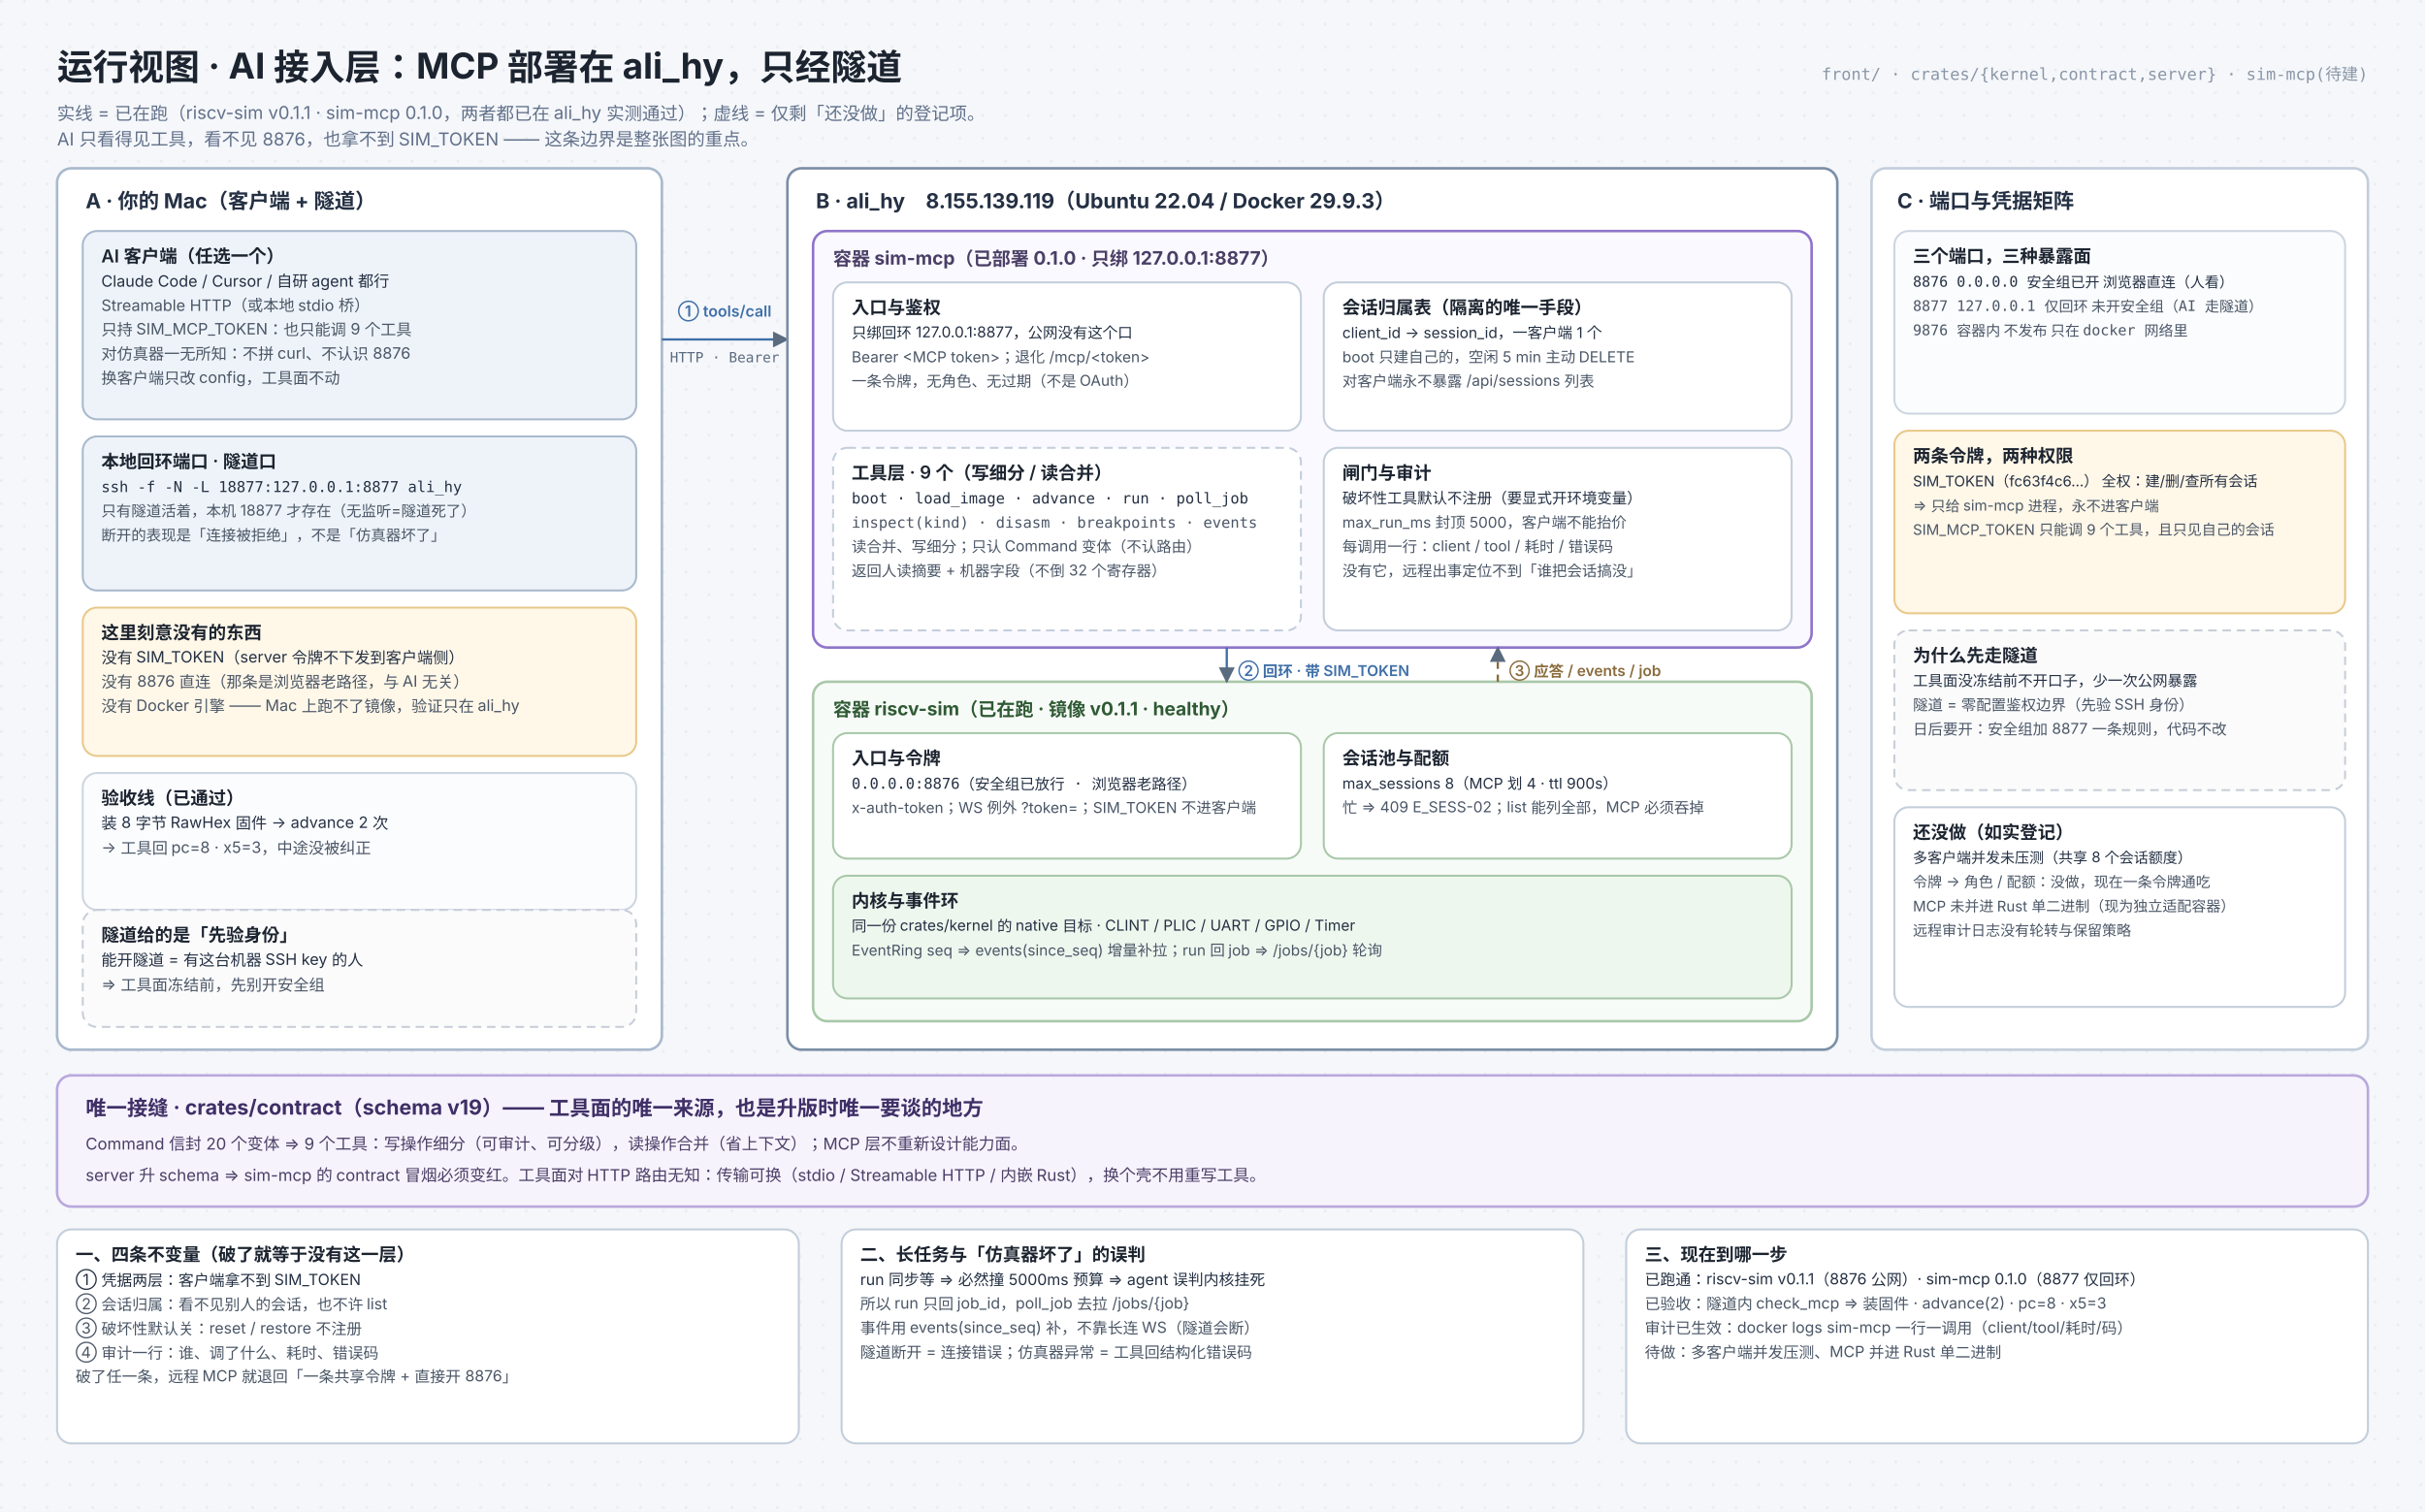
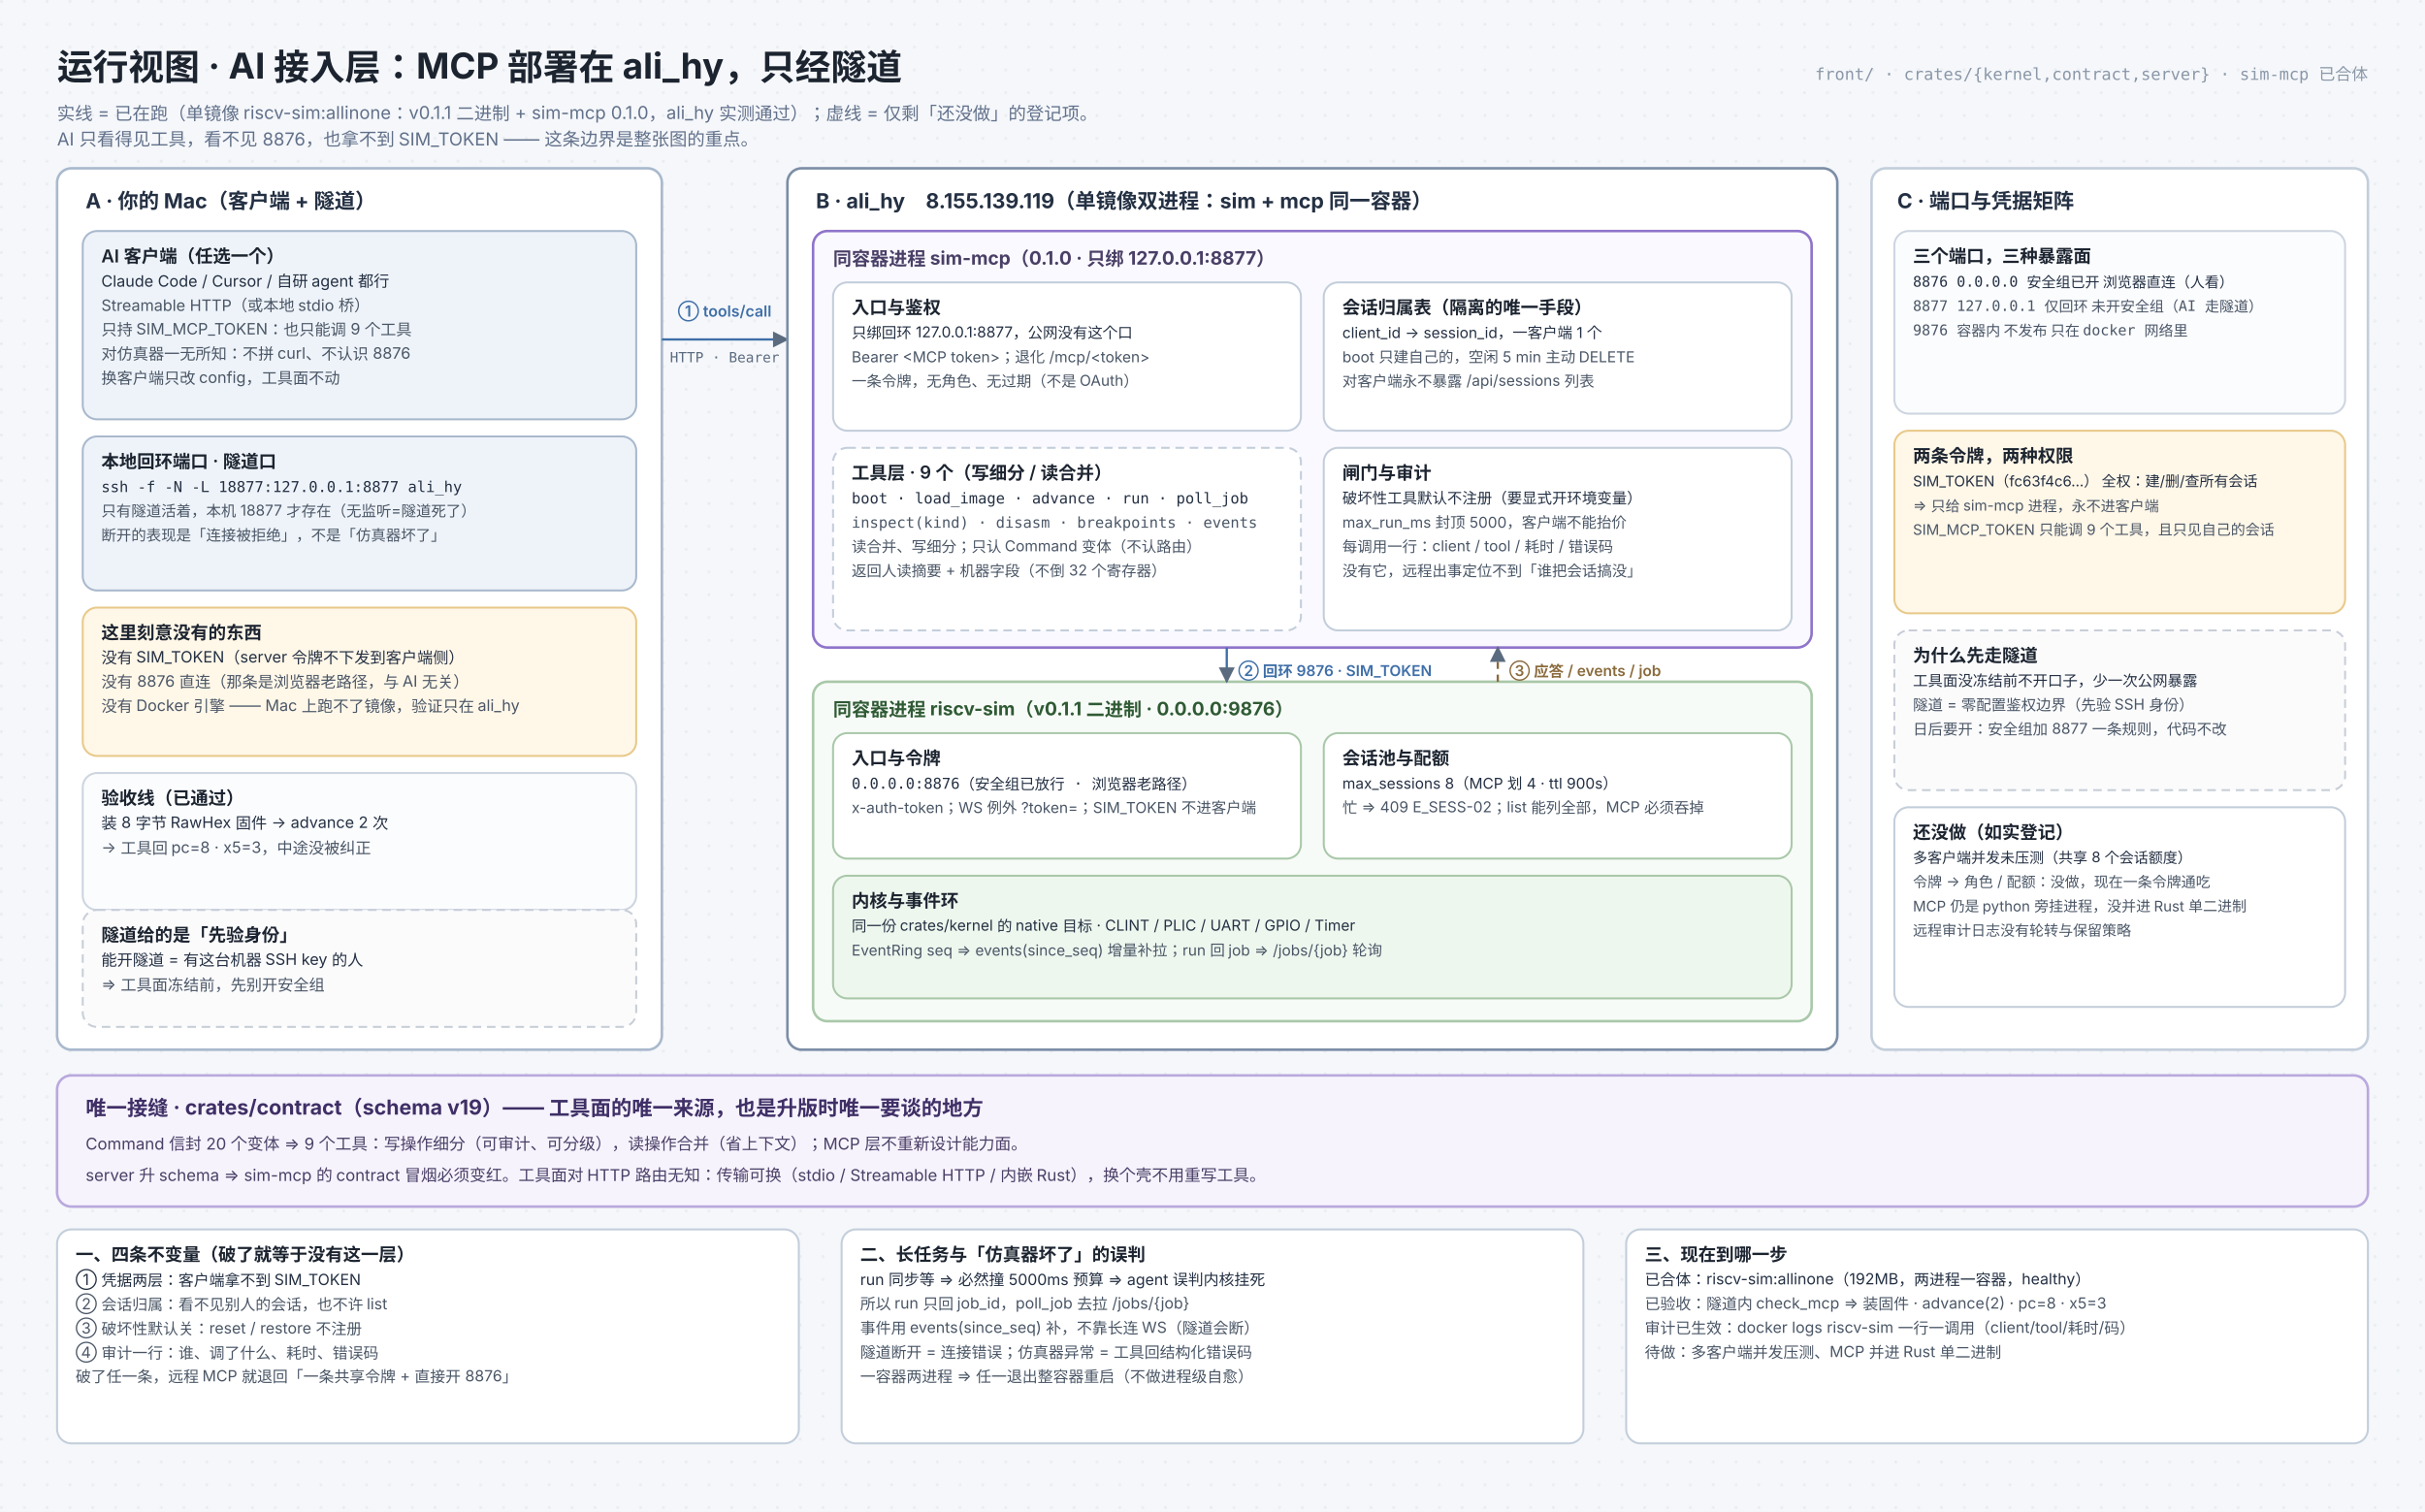
<svg xmlns="http://www.w3.org/2000/svg" width="1700" height="1060" viewBox="0 0 1700 1060">
  <defs>
    <marker id="arrow" viewBox="0 0 10 10" refX="9" refY="5" markerWidth="7" markerHeight="7" orient="auto">
      <path d="M0,0 L10,5 L0,10 z" fill="#5b6b7f" />
    </marker>
    <pattern id="dots" width="16" height="16" patternUnits="userSpaceOnUse">
      <circle cx="1" cy="1" r="1" fill="#e6eaef" />
    </pattern>
  </defs>
  <rect width="1700" height="1060" fill="#f5f7fa" />
  <rect width="1700" height="1060" fill="url(#dots)" opacity="0.9" />
  <text x="40" y="56" font-family="-apple-system,BlinkMacSystemFont,PingFang SC,Helvetica Neue,sans-serif" font-size="25" font-weight="700" fill="#1c2430" text-anchor="start" opacity="1">运行视图 · AI 接入层：MCP 部署在 ali_hy，只经隧道</text>
-   <text x="40" y="84" font-family="-apple-system,BlinkMacSystemFont,PingFang SC,Helvetica Neue,sans-serif" font-size="12.5" font-weight="400" fill="#61708a" text-anchor="start" opacity="1">实线 = 已在跑（riscv-sim v0.1.1 · sim-mcp 0.1.0，两者都已在 ali_hy 实测通过）；虚线 = 仅剩「还没做」的登记项。</text>
+   <text x="40" y="84" font-family="-apple-system,BlinkMacSystemFont,PingFang SC,Helvetica Neue,sans-serif" font-size="12.5" font-weight="400" fill="#61708a" text-anchor="start" opacity="1">实线 = 已在跑（单镜像 riscv-sim:allinone：v0.1.1 二进制 + sim-mcp 0.1.0，ali_hy 实测通过）；虚线 = 仅剩「还没做」的登记项。</text>
  <text x="40" y="102" font-family="-apple-system,BlinkMacSystemFont,PingFang SC,Helvetica Neue,sans-serif" font-size="12.5" font-weight="400" fill="#61708a" text-anchor="start" opacity="1">AI 只看得见工具，看不见 8876，也拿不到 SIM_TOKEN —— 这条边界是整张图的重点。</text>
-   <text x="1660" y="56" font-family="ui-monospace,SFMono-Regular,Menlo,monospace" font-size="11.5" font-weight="400" fill="#8a97a8" text-anchor="end" opacity="1">front/ · crates/{kernel,contract,server} · sim-mcp(待建)</text>
+   <text x="1660" y="56" font-family="ui-monospace,SFMono-Regular,Menlo,monospace" font-size="11.5" font-weight="400" fill="#8a97a8" text-anchor="end" opacity="1">front/ · crates/{kernel,contract,server} · sim-mcp 已合体</text>
  <rect x="40" y="118" width="424" height="618" rx="10" ry="10" fill="#ffffff" stroke="#a9b9cd" stroke-width="1.8" opacity="1" />
  <text x="60" y="146" font-family="-apple-system,BlinkMacSystemFont,PingFang SC,Helvetica Neue,sans-serif" font-size="14.5" font-weight="700" fill="#243043" text-anchor="start" opacity="1">A · 你的 Mac（客户端 + 隧道）</text>
  <rect x="58" y="162" width="388" height="132" rx="10" ry="10" fill="#eef3f9" stroke="#a9b9cd" stroke-width="1.4" opacity="1" />
  <text x="71" y="184" font-family="-apple-system,BlinkMacSystemFont,PingFang SC,Helvetica Neue,sans-serif" font-size="12.5" font-weight="600" fill="#1c2430" text-anchor="start" opacity="1">AI 客户端（任选一个）</text>
  <text x="71" y="201" font-family="-apple-system,BlinkMacSystemFont,PingFang SC,Helvetica Neue,sans-serif" font-size="11" font-weight="400" fill="#243043" text-anchor="start" opacity="1">Claude Code / Cursor / 自研 agent 都行</text>
  <text x="71" y="218" font-family="-apple-system,BlinkMacSystemFont,PingFang SC,Helvetica Neue,sans-serif" font-size="11" font-weight="400" fill="#4a5666" text-anchor="start" opacity="1">Streamable HTTP（或本地 stdio 桥）</text>
  <text x="71" y="235" font-family="-apple-system,BlinkMacSystemFont,PingFang SC,Helvetica Neue,sans-serif" font-size="11" font-weight="400" fill="#4a5666" text-anchor="start" opacity="1">只持 SIM_MCP_TOKEN：也只能调 9 个工具</text>
  <text x="71" y="252" font-family="-apple-system,BlinkMacSystemFont,PingFang SC,Helvetica Neue,sans-serif" font-size="11" font-weight="400" fill="#4a5666" text-anchor="start" opacity="1">对仿真器一无所知：不拼 curl、不认识 8876</text>
  <text x="71" y="269" font-family="-apple-system,BlinkMacSystemFont,PingFang SC,Helvetica Neue,sans-serif" font-size="11" font-weight="400" fill="#4a5666" text-anchor="start" opacity="1">换客户端只改 config，工具面不动</text>
  <rect x="58" y="306" width="388" height="108" rx="10" ry="10" fill="#eef3f9" stroke="#a9b9cd" stroke-width="1.4" opacity="1" />
  <text x="71" y="328" font-family="-apple-system,BlinkMacSystemFont,PingFang SC,Helvetica Neue,sans-serif" font-size="12.5" font-weight="600" fill="#1c2430" text-anchor="start" opacity="1">本地回环端口 · 隧道口</text>
  <text x="71" y="345" font-family="ui-monospace,SFMono-Regular,Menlo,monospace" font-size="10.5" font-weight="400" fill="#243043" text-anchor="start" opacity="1">ssh -f -N -L 18877:127.0.0.1:8877 ali_hy</text>
  <text x="71" y="362" font-family="-apple-system,BlinkMacSystemFont,PingFang SC,Helvetica Neue,sans-serif" font-size="10.5" font-weight="400" fill="#4a5666" text-anchor="start" opacity="1">只有隧道活着，本机 18877 才存在（无监听=隧道死了）</text>
  <text x="71" y="379" font-family="-apple-system,BlinkMacSystemFont,PingFang SC,Helvetica Neue,sans-serif" font-size="10.5" font-weight="400" fill="#4a5666" text-anchor="start" opacity="1">断开的表现是「连接被拒绝」，不是「仿真器坏了」</text>
  <rect x="58" y="426" width="388" height="104" rx="10" ry="10" fill="#fff7e8" stroke="#e8c98a" stroke-width="1.4" opacity="1" />
  <text x="71" y="448" font-family="-apple-system,BlinkMacSystemFont,PingFang SC,Helvetica Neue,sans-serif" font-size="12.5" font-weight="600" fill="#1c2430" text-anchor="start" opacity="1">这里刻意没有的东西</text>
  <text x="71" y="465" font-family="-apple-system,BlinkMacSystemFont,PingFang SC,Helvetica Neue,sans-serif" font-size="11" font-weight="400" fill="#243043" text-anchor="start" opacity="1">没有 SIM_TOKEN（server 令牌不下发到客户端侧）</text>
  <text x="71" y="482" font-family="-apple-system,BlinkMacSystemFont,PingFang SC,Helvetica Neue,sans-serif" font-size="11" font-weight="400" fill="#4a5666" text-anchor="start" opacity="1">没有 8876 直连（那条是浏览器老路径，与 AI 无关）</text>
  <text x="71" y="499" font-family="-apple-system,BlinkMacSystemFont,PingFang SC,Helvetica Neue,sans-serif" font-size="11" font-weight="400" fill="#4a5666" text-anchor="start" opacity="1">没有 Docker 引擎 —— Mac 上跑不了镜像，验证只在 ali_hy</text>
  <rect x="58" y="542" width="388" height="96" rx="10" ry="10" fill="#fbfcfe" stroke="#cdd5e0" stroke-width="1.4" opacity="1" />
  <text x="71" y="564" font-family="-apple-system,BlinkMacSystemFont,PingFang SC,Helvetica Neue,sans-serif" font-size="12.5" font-weight="600" fill="#1c2430" text-anchor="start" opacity="1">验收线（已通过）</text>
  <text x="71" y="581" font-family="-apple-system,BlinkMacSystemFont,PingFang SC,Helvetica Neue,sans-serif" font-size="11" font-weight="400" fill="#243043" text-anchor="start" opacity="1">装 8 字节 RawHex 固件 → advance 2 次</text>
  <text x="71" y="598" font-family="-apple-system,BlinkMacSystemFont,PingFang SC,Helvetica Neue,sans-serif" font-size="11" font-weight="400" fill="#4a5666" text-anchor="start" opacity="1">→ 工具回 pc=8 · x5=3，中途没被纠正</text>
  <rect x="58" y="638" width="388" height="82" rx="10" ry="10" fill="#fbfbfc" stroke="#c8ced8" stroke-width="1.4" stroke-dasharray="6 4" opacity="1" />
  <text x="71" y="660" font-family="-apple-system,BlinkMacSystemFont,PingFang SC,Helvetica Neue,sans-serif" font-size="12.5" font-weight="600" fill="#1c2430" text-anchor="start" opacity="1">隧道给的是「先验身份」</text>
  <text x="71" y="677" font-family="-apple-system,BlinkMacSystemFont,PingFang SC,Helvetica Neue,sans-serif" font-size="11" font-weight="400" fill="#243043" text-anchor="start" opacity="1">能开隧道 = 有这台机器 SSH key 的人</text>
  <text x="71" y="694" font-family="-apple-system,BlinkMacSystemFont,PingFang SC,Helvetica Neue,sans-serif" font-size="11" font-weight="400" fill="#4a5666" text-anchor="start" opacity="1">⇒ 工具面冻结前，先别开安全组</text>
  <line x1="464" y1="238" x2="552" y2="238" stroke="#3f6fa8" stroke-width="1.6" marker-end="url(#arrow)" />
  <text x="508" y="222" font-family="-apple-system,BlinkMacSystemFont,PingFang SC,Helvetica Neue,sans-serif" font-size="10.8" font-weight="600" fill="#3f6fa8" text-anchor="middle" opacity="1">① tools/call</text>
  <text x="508" y="254" font-family="ui-monospace,SFMono-Regular,Menlo,monospace" font-size="9.8" font-weight="400" fill="#5b6b7f" text-anchor="middle" opacity="1">HTTP · Bearer</text>
  <rect x="552" y="118" width="736" height="618" rx="10" ry="10" fill="#ffffff" stroke="#7c8ea6" stroke-width="1.8" opacity="1" />
-   <text x="572" y="146" font-family="-apple-system,BlinkMacSystemFont,PingFang SC,Helvetica Neue,sans-serif" font-size="14.5" font-weight="700" fill="#243043" text-anchor="start" opacity="1">B · ali_hy　8.155.139.119（Ubuntu 22.04 / Docker 29.9.3）</text>
+   <text x="572" y="146" font-family="-apple-system,BlinkMacSystemFont,PingFang SC,Helvetica Neue,sans-serif" font-size="14.5" font-weight="700" fill="#243043" text-anchor="start" opacity="1">B · ali_hy　8.155.139.119（单镜像双进程：sim + mcp 同一容器）</text>
  <rect x="570" y="162" width="700" height="292" rx="10" ry="10" fill="#faf9ff" stroke="#8f74c9" stroke-width="1.8" opacity="1" />
-   <text x="584" y="186" font-family="-apple-system,BlinkMacSystemFont,PingFang SC,Helvetica Neue,sans-serif" font-size="13" font-weight="700" fill="#4a3f66" text-anchor="start" opacity="1">容器 sim-mcp（已部署 0.1.0 · 只绑 127.0.0.1:8877）</text>
+   <text x="584" y="186" font-family="-apple-system,BlinkMacSystemFont,PingFang SC,Helvetica Neue,sans-serif" font-size="13" font-weight="700" fill="#4a3f66" text-anchor="start" opacity="1">同容器进程 sim-mcp（0.1.0 · 只绑 127.0.0.1:8877）</text>
  <rect x="584" y="198" width="328" height="104" rx="10" ry="10" fill="#ffffff" stroke="#c3cedb" stroke-width="1.4" opacity="1" />
  <text x="597" y="220" font-family="-apple-system,BlinkMacSystemFont,PingFang SC,Helvetica Neue,sans-serif" font-size="12.5" font-weight="600" fill="#1c2430" text-anchor="start" opacity="1">入口与鉴权</text>
  <text x="597" y="237" font-family="-apple-system,BlinkMacSystemFont,PingFang SC,Helvetica Neue,sans-serif" font-size="10.5" font-weight="400" fill="#243043" text-anchor="start" opacity="1">只绑回环 127.0.0.1:8877，公网没有这个口</text>
  <text x="597" y="254" font-family="-apple-system,BlinkMacSystemFont,PingFang SC,Helvetica Neue,sans-serif" font-size="10.5" font-weight="400" fill="#4a5666" text-anchor="start" opacity="1">Bearer &lt;MCP token&gt;；退化 /mcp/&lt;token&gt;</text>
  <text x="597" y="271" font-family="-apple-system,BlinkMacSystemFont,PingFang SC,Helvetica Neue,sans-serif" font-size="10.5" font-weight="400" fill="#4a5666" text-anchor="start" opacity="1">一条令牌，无角色、无过期（不是 OAuth）</text>
  <rect x="928" y="198" width="328" height="104" rx="10" ry="10" fill="#ffffff" stroke="#c3cedb" stroke-width="1.4" opacity="1" />
  <text x="941" y="220" font-family="-apple-system,BlinkMacSystemFont,PingFang SC,Helvetica Neue,sans-serif" font-size="12.5" font-weight="600" fill="#1c2430" text-anchor="start" opacity="1">会话归属表（隔离的唯一手段）</text>
  <text x="941" y="237" font-family="-apple-system,BlinkMacSystemFont,PingFang SC,Helvetica Neue,sans-serif" font-size="10.5" font-weight="400" fill="#243043" text-anchor="start" opacity="1">client_id → session_id，一客户端 1 个</text>
  <text x="941" y="254" font-family="-apple-system,BlinkMacSystemFont,PingFang SC,Helvetica Neue,sans-serif" font-size="10.5" font-weight="400" fill="#4a5666" text-anchor="start" opacity="1">boot 只建自己的，空闲 5 min 主动 DELETE</text>
  <text x="941" y="271" font-family="-apple-system,BlinkMacSystemFont,PingFang SC,Helvetica Neue,sans-serif" font-size="10.5" font-weight="400" fill="#4a5666" text-anchor="start" opacity="1">对客户端永不暴露 /api/sessions 列表</text>
  <rect x="584" y="314" width="328" height="128" rx="10" ry="10" fill="#ffffff" stroke="#c3cedb" stroke-width="1.4" stroke-dasharray="6 4" opacity="1" />
  <text x="597" y="336" font-family="-apple-system,BlinkMacSystemFont,PingFang SC,Helvetica Neue,sans-serif" font-size="12.5" font-weight="600" fill="#1c2430" text-anchor="start" opacity="1">工具层 · 9 个（写细分 / 读合并）</text>
  <text x="597" y="353" font-family="ui-monospace,SFMono-Regular,Menlo,monospace" font-size="10.5" font-weight="400" fill="#243043" text-anchor="start" opacity="1">boot · load_image · advance · run · poll_job</text>
  <text x="597" y="370" font-family="ui-monospace,SFMono-Regular,Menlo,monospace" font-size="10.5" font-weight="400" fill="#4a5666" text-anchor="start" opacity="1">inspect(kind) · disasm · breakpoints · events</text>
  <text x="597" y="387" font-family="-apple-system,BlinkMacSystemFont,PingFang SC,Helvetica Neue,sans-serif" font-size="10.5" font-weight="400" fill="#4a5666" text-anchor="start" opacity="1">读合并、写细分；只认 Command 变体（不认路由）</text>
  <text x="597" y="404" font-family="-apple-system,BlinkMacSystemFont,PingFang SC,Helvetica Neue,sans-serif" font-size="10.5" font-weight="400" fill="#4a5666" text-anchor="start" opacity="1">返回人读摘要 + 机器字段（不倒 32 个寄存器）</text>
  <rect x="928" y="314" width="328" height="128" rx="10" ry="10" fill="#ffffff" stroke="#c3cedb" stroke-width="1.4" opacity="1" />
  <text x="941" y="336" font-family="-apple-system,BlinkMacSystemFont,PingFang SC,Helvetica Neue,sans-serif" font-size="12.5" font-weight="600" fill="#1c2430" text-anchor="start" opacity="1">闸门与审计</text>
  <text x="941" y="353" font-family="-apple-system,BlinkMacSystemFont,PingFang SC,Helvetica Neue,sans-serif" font-size="10.5" font-weight="400" fill="#243043" text-anchor="start" opacity="1">破坏性工具默认不注册（要显式开环境变量）</text>
  <text x="941" y="370" font-family="-apple-system,BlinkMacSystemFont,PingFang SC,Helvetica Neue,sans-serif" font-size="10.5" font-weight="400" fill="#4a5666" text-anchor="start" opacity="1">max_run_ms 封顶 5000，客户端不能抬价</text>
  <text x="941" y="387" font-family="-apple-system,BlinkMacSystemFont,PingFang SC,Helvetica Neue,sans-serif" font-size="10.5" font-weight="400" fill="#4a5666" text-anchor="start" opacity="1">每调用一行：client / tool / 耗时 / 错误码</text>
  <text x="941" y="404" font-family="-apple-system,BlinkMacSystemFont,PingFang SC,Helvetica Neue,sans-serif" font-size="10.5" font-weight="400" fill="#4a5666" text-anchor="start" opacity="1">没有它，远程出事定位不到「谁把会话搞没」</text>
  <rect x="570" y="478" width="700" height="238" rx="10" ry="10" fill="#f7fbf7" stroke="#a9c8a9" stroke-width="1.8" opacity="1" />
-   <text x="584" y="502" font-family="-apple-system,BlinkMacSystemFont,PingFang SC,Helvetica Neue,sans-serif" font-size="13" font-weight="700" fill="#2f5a34" text-anchor="start" opacity="1">容器 riscv-sim（已在跑 · 镜像 v0.1.1 · healthy）</text>
+   <text x="584" y="502" font-family="-apple-system,BlinkMacSystemFont,PingFang SC,Helvetica Neue,sans-serif" font-size="13" font-weight="700" fill="#2f5a34" text-anchor="start" opacity="1">同容器进程 riscv-sim（v0.1.1 二进制 · 0.0.0.0:9876）</text>
  <rect x="584" y="514" width="328" height="88" rx="10" ry="10" fill="#ffffff" stroke="#a9c8a9" stroke-width="1.4" opacity="1" />
  <text x="597" y="536" font-family="-apple-system,BlinkMacSystemFont,PingFang SC,Helvetica Neue,sans-serif" font-size="12.5" font-weight="600" fill="#1c2430" text-anchor="start" opacity="1">入口与令牌</text>
  <text x="597" y="553" font-family="ui-monospace,SFMono-Regular,Menlo,monospace" font-size="10.5" font-weight="400" fill="#243043" text-anchor="start" opacity="1">0.0.0.0:8876（安全组已放行 · 浏览器老路径）</text>
  <text x="597" y="570" font-family="-apple-system,BlinkMacSystemFont,PingFang SC,Helvetica Neue,sans-serif" font-size="10.5" font-weight="400" fill="#4a5666" text-anchor="start" opacity="1">x-auth-token；WS 例外 ?token=；SIM_TOKEN 不进客户端</text>
  <rect x="928" y="514" width="328" height="88" rx="10" ry="10" fill="#ffffff" stroke="#a9c8a9" stroke-width="1.4" opacity="1" />
  <text x="941" y="536" font-family="-apple-system,BlinkMacSystemFont,PingFang SC,Helvetica Neue,sans-serif" font-size="12.5" font-weight="600" fill="#1c2430" text-anchor="start" opacity="1">会话池与配额</text>
  <text x="941" y="553" font-family="-apple-system,BlinkMacSystemFont,PingFang SC,Helvetica Neue,sans-serif" font-size="10.5" font-weight="400" fill="#243043" text-anchor="start" opacity="1">max_sessions 8（MCP 划 4 · ttl 900s）</text>
  <text x="941" y="570" font-family="-apple-system,BlinkMacSystemFont,PingFang SC,Helvetica Neue,sans-serif" font-size="10.5" font-weight="400" fill="#4a5666" text-anchor="start" opacity="1">忙 ⇒ 409 E_SESS-02；list 能列全部，MCP 必须吞掉</text>
  <rect x="584" y="614" width="672" height="86" rx="10" ry="10" fill="#eef7ee" stroke="#a9c8a9" stroke-width="1.4" opacity="1" />
  <text x="597" y="636" font-family="-apple-system,BlinkMacSystemFont,PingFang SC,Helvetica Neue,sans-serif" font-size="12.5" font-weight="600" fill="#1c2430" text-anchor="start" opacity="1">内核与事件环</text>
  <text x="597" y="653" font-family="-apple-system,BlinkMacSystemFont,PingFang SC,Helvetica Neue,sans-serif" font-size="10.5" font-weight="400" fill="#243043" text-anchor="start" opacity="1">同一份 crates/kernel 的 native 目标 · CLINT / PLIC / UART / GPIO / Timer</text>
  <text x="597" y="670" font-family="-apple-system,BlinkMacSystemFont,PingFang SC,Helvetica Neue,sans-serif" font-size="10.5" font-weight="400" fill="#4a5666" text-anchor="start" opacity="1">EventRing seq ⇒ events(since_seq) 增量补拉；run 回 job ⇒ /jobs/{job} 轮询</text>
  <line x1="860" y1="454" x2="860" y2="478" stroke="#3f6fa8" stroke-width="1.6" marker-end="url(#arrow)" />
-   <text x="868" y="474" font-family="-apple-system,BlinkMacSystemFont,PingFang SC,Helvetica Neue,sans-serif" font-size="10.5" font-weight="600" fill="#3f6fa8" text-anchor="start" opacity="1">② 回环 · 带 SIM_TOKEN</text>
+   <text x="868" y="474" font-family="-apple-system,BlinkMacSystemFont,PingFang SC,Helvetica Neue,sans-serif" font-size="10.5" font-weight="600" fill="#3f6fa8" text-anchor="start" opacity="1">② 回环 9876 · SIM_TOKEN</text>
  <line x1="1050" y1="478" x2="1050" y2="454" stroke="#8a6b3c" stroke-width="1.6" marker-end="url(#arrow)" stroke-dasharray="5 4" />
  <text x="1058" y="474" font-family="-apple-system,BlinkMacSystemFont,PingFang SC,Helvetica Neue,sans-serif" font-size="10.5" font-weight="600" fill="#8a6b3c" text-anchor="start" opacity="1">③ 应答 / events / job</text>
  <rect x="1312" y="118" width="348" height="618" rx="10" ry="10" fill="#ffffff" stroke="#c3cedb" stroke-width="1.8" opacity="1" />
  <text x="1330" y="146" font-family="-apple-system,BlinkMacSystemFont,PingFang SC,Helvetica Neue,sans-serif" font-size="14.5" font-weight="700" fill="#243043" text-anchor="start" opacity="1">C · 端口与凭据矩阵</text>
  <rect x="1328" y="162" width="316" height="128" rx="10" ry="10" fill="#fbfcfe" stroke="#cdd5e0" stroke-width="1.4" opacity="1" />
  <text x="1341" y="184" font-family="-apple-system,BlinkMacSystemFont,PingFang SC,Helvetica Neue,sans-serif" font-size="12.5" font-weight="600" fill="#1c2430" text-anchor="start" opacity="1">三个端口，三种暴露面</text>
  <text x="1341" y="201" font-family="ui-monospace,SFMono-Regular,Menlo,monospace" font-size="10.2" font-weight="400" fill="#243043" text-anchor="start" opacity="1">8876  0.0.0.0  安全组已开  浏览器直连（人看）</text>
  <text x="1341" y="218" font-family="ui-monospace,SFMono-Regular,Menlo,monospace" font-size="10.2" font-weight="400" fill="#4a5666" text-anchor="start" opacity="1">8877  127.0.0.1 仅回环  未开安全组（AI 走隧道）</text>
  <text x="1341" y="235" font-family="ui-monospace,SFMono-Regular,Menlo,monospace" font-size="10.2" font-weight="400" fill="#4a5666" text-anchor="start" opacity="1">9876  容器内  不发布  只在 docker 网络里</text>
  <rect x="1328" y="302" width="316" height="128" rx="10" ry="10" fill="#fff7e8" stroke="#e8c98a" stroke-width="1.4" opacity="1" />
  <text x="1341" y="324" font-family="-apple-system,BlinkMacSystemFont,PingFang SC,Helvetica Neue,sans-serif" font-size="12.5" font-weight="600" fill="#1c2430" text-anchor="start" opacity="1">两条令牌，两种权限</text>
  <text x="1341" y="341" font-family="-apple-system,BlinkMacSystemFont,PingFang SC,Helvetica Neue,sans-serif" font-size="10.2" font-weight="400" fill="#243043" text-anchor="start" opacity="1">SIM_TOKEN（fc63f4c6…） 全权：建/删/查所有会话</text>
  <text x="1341" y="358" font-family="-apple-system,BlinkMacSystemFont,PingFang SC,Helvetica Neue,sans-serif" font-size="10.2" font-weight="400" fill="#4a5666" text-anchor="start" opacity="1">⇒ 只给 sim-mcp 进程，永不进客户端</text>
  <text x="1341" y="375" font-family="-apple-system,BlinkMacSystemFont,PingFang SC,Helvetica Neue,sans-serif" font-size="10.2" font-weight="400" fill="#4a5666" text-anchor="start" opacity="1">SIM_MCP_TOKEN  只能调 9 个工具，且只见自己的会话</text>
  <rect x="1328" y="442" width="316" height="112" rx="10" ry="10" fill="#fbfbfc" stroke="#c8ced8" stroke-width="1.4" stroke-dasharray="6 4" opacity="1" />
  <text x="1341" y="464" font-family="-apple-system,BlinkMacSystemFont,PingFang SC,Helvetica Neue,sans-serif" font-size="12.5" font-weight="600" fill="#1c2430" text-anchor="start" opacity="1">为什么先走隧道</text>
  <text x="1341" y="481" font-family="-apple-system,BlinkMacSystemFont,PingFang SC,Helvetica Neue,sans-serif" font-size="10.5" font-weight="400" fill="#243043" text-anchor="start" opacity="1">工具面没冻结前不开口子，少一次公网暴露</text>
  <text x="1341" y="498" font-family="-apple-system,BlinkMacSystemFont,PingFang SC,Helvetica Neue,sans-serif" font-size="10.5" font-weight="400" fill="#4a5666" text-anchor="start" opacity="1">隧道 = 零配置鉴权边界（先验 SSH 身份）</text>
  <text x="1341" y="515" font-family="-apple-system,BlinkMacSystemFont,PingFang SC,Helvetica Neue,sans-serif" font-size="10.5" font-weight="400" fill="#4a5666" text-anchor="start" opacity="1">日后要开：安全组加 8877 一条规则，代码不改</text>
  <rect x="1328" y="566" width="316" height="140" rx="10" ry="10" fill="#ffffff" stroke="#c3cedb" stroke-width="1.4" opacity="1" />
  <text x="1341" y="588" font-family="-apple-system,BlinkMacSystemFont,PingFang SC,Helvetica Neue,sans-serif" font-size="12.5" font-weight="600" fill="#1c2430" text-anchor="start" opacity="1">还没做（如实登记）</text>
  <text x="1341" y="605" font-family="-apple-system,BlinkMacSystemFont,PingFang SC,Helvetica Neue,sans-serif" font-size="10.2" font-weight="400" fill="#243043" text-anchor="start" opacity="1">多客户端并发未压测（共享 8 个会话额度）</text>
  <text x="1341" y="622" font-family="-apple-system,BlinkMacSystemFont,PingFang SC,Helvetica Neue,sans-serif" font-size="10.2" font-weight="400" fill="#4a5666" text-anchor="start" opacity="1">令牌 → 角色 / 配额：没做，现在一条令牌通吃</text>
-   <text x="1341" y="639" font-family="-apple-system,BlinkMacSystemFont,PingFang SC,Helvetica Neue,sans-serif" font-size="10.2" font-weight="400" fill="#4a5666" text-anchor="start" opacity="1">MCP 未并进 Rust 单二进制（现为独立适配容器）</text>
+   <text x="1341" y="639" font-family="-apple-system,BlinkMacSystemFont,PingFang SC,Helvetica Neue,sans-serif" font-size="10.2" font-weight="400" fill="#4a5666" text-anchor="start" opacity="1">MCP 仍是 python 旁挂进程，没并进 Rust 单二进制</text>
  <text x="1341" y="656" font-family="-apple-system,BlinkMacSystemFont,PingFang SC,Helvetica Neue,sans-serif" font-size="10.2" font-weight="400" fill="#4a5666" text-anchor="start" opacity="1">远程审计日志没有轮转与保留策略</text>
  <rect x="40" y="754" width="1620" height="92" rx="10" ry="10" fill="#f6f3fd" stroke="#b9a8dd" stroke-width="1.8" opacity="1" />
  <text x="60" y="782" font-family="-apple-system,BlinkMacSystemFont,PingFang SC,Helvetica Neue,sans-serif" font-size="14.5" font-weight="700" fill="#3f2f66" text-anchor="start" opacity="1">唯一接缝 · crates/contract（schema v19）—— 工具面的唯一来源，也是升版时唯一要谈的地方</text>
  <text x="60" y="806" font-family="-apple-system,BlinkMacSystemFont,PingFang SC,Helvetica Neue,sans-serif" font-size="11.4" font-weight="400" fill="#4a3f66" text-anchor="start" opacity="1">Command 信封 20 个变体 ⇒ 9 个工具：写操作细分（可审计、可分级），读操作合并（省上下文）；MCP 层不重新设计能力面。</text>
  <text x="60" y="828" font-family="-apple-system,BlinkMacSystemFont,PingFang SC,Helvetica Neue,sans-serif" font-size="11.4" font-weight="400" fill="#4a3f66" text-anchor="start" opacity="1">server 升 schema ⇒ sim-mcp 的 contract 冒烟必须变红。工具面对 HTTP 路由无知：传输可换（stdio / Streamable HTTP / 内嵌 Rust），换个壳不用重写工具。</text>
  <rect x="40" y="862" width="520" height="150" rx="10" ry="10" fill="#ffffff" stroke="#c3cedb" stroke-width="1.4" opacity="1" />
  <text x="53" y="884" font-family="-apple-system,BlinkMacSystemFont,PingFang SC,Helvetica Neue,sans-serif" font-size="12.5" font-weight="600" fill="#1c2430" text-anchor="start" opacity="1">一、四条不变量（破了就等于没有这一层）</text>
  <text x="53" y="901" font-family="-apple-system,BlinkMacSystemFont,PingFang SC,Helvetica Neue,sans-serif" font-size="10.8" font-weight="400" fill="#243043" text-anchor="start" opacity="1">① 凭据两层：客户端拿不到 SIM_TOKEN</text>
  <text x="53" y="918" font-family="-apple-system,BlinkMacSystemFont,PingFang SC,Helvetica Neue,sans-serif" font-size="10.8" font-weight="400" fill="#4a5666" text-anchor="start" opacity="1">② 会话归属：看不见别人的会话，也不许 list</text>
  <text x="53" y="935" font-family="-apple-system,BlinkMacSystemFont,PingFang SC,Helvetica Neue,sans-serif" font-size="10.8" font-weight="400" fill="#4a5666" text-anchor="start" opacity="1">③ 破坏性默认关：reset / restore 不注册</text>
  <text x="53" y="952" font-family="-apple-system,BlinkMacSystemFont,PingFang SC,Helvetica Neue,sans-serif" font-size="10.8" font-weight="400" fill="#4a5666" text-anchor="start" opacity="1">④ 审计一行：谁、调了什么、耗时、错误码</text>
  <text x="53" y="969" font-family="-apple-system,BlinkMacSystemFont,PingFang SC,Helvetica Neue,sans-serif" font-size="10.8" font-weight="400" fill="#4a5666" text-anchor="start" opacity="1">破了任一条，远程 MCP 就退回「一条共享令牌 + 直接开 8876」</text>
  <rect x="590" y="862" width="520" height="150" rx="10" ry="10" fill="#ffffff" stroke="#c3cedb" stroke-width="1.4" opacity="1" />
  <text x="603" y="884" font-family="-apple-system,BlinkMacSystemFont,PingFang SC,Helvetica Neue,sans-serif" font-size="12.5" font-weight="600" fill="#1c2430" text-anchor="start" opacity="1">二、长任务与「仿真器坏了」的误判</text>
  <text x="603" y="901" font-family="-apple-system,BlinkMacSystemFont,PingFang SC,Helvetica Neue,sans-serif" font-size="10.8" font-weight="400" fill="#243043" text-anchor="start" opacity="1">run 同步等 ⇒ 必然撞 5000ms 预算 ⇒ agent 误判内核挂死</text>
  <text x="603" y="918" font-family="-apple-system,BlinkMacSystemFont,PingFang SC,Helvetica Neue,sans-serif" font-size="10.8" font-weight="400" fill="#4a5666" text-anchor="start" opacity="1">所以 run 只回 job_id，poll_job 去拉 /jobs/{job}</text>
  <text x="603" y="935" font-family="-apple-system,BlinkMacSystemFont,PingFang SC,Helvetica Neue,sans-serif" font-size="10.8" font-weight="400" fill="#4a5666" text-anchor="start" opacity="1">事件用 events(since_seq) 补，不靠长连 WS（隧道会断）</text>
  <text x="603" y="952" font-family="-apple-system,BlinkMacSystemFont,PingFang SC,Helvetica Neue,sans-serif" font-size="10.8" font-weight="400" fill="#4a5666" text-anchor="start" opacity="1">隧道断开 = 连接错误；仿真器异常 = 工具回结构化错误码</text>
+   <text x="603" y="969" font-family="-apple-system,BlinkMacSystemFont,PingFang SC,Helvetica Neue,sans-serif" font-size="10.8" font-weight="400" fill="#4a5666" text-anchor="start" opacity="1">一容器两进程 ⇒ 任一退出整容器重启（不做进程级自愈）</text>
  <rect x="1140" y="862" width="520" height="150" rx="10" ry="10" fill="#ffffff" stroke="#c3cedb" stroke-width="1.4" opacity="1" />
  <text x="1153" y="884" font-family="-apple-system,BlinkMacSystemFont,PingFang SC,Helvetica Neue,sans-serif" font-size="12.5" font-weight="600" fill="#1c2430" text-anchor="start" opacity="1">三、现在到哪一步</text>
-   <text x="1153" y="901" font-family="-apple-system,BlinkMacSystemFont,PingFang SC,Helvetica Neue,sans-serif" font-size="10.8" font-weight="400" fill="#243043" text-anchor="start" opacity="1">已跑通：riscv-sim v0.1.1（8876 公网）· sim-mcp 0.1.0（8877 仅回环）</text>
+   <text x="1153" y="901" font-family="-apple-system,BlinkMacSystemFont,PingFang SC,Helvetica Neue,sans-serif" font-size="10.8" font-weight="400" fill="#243043" text-anchor="start" opacity="1">已合体：riscv-sim:allinone（192MB，两进程一容器，healthy）</text>
  <text x="1153" y="918" font-family="-apple-system,BlinkMacSystemFont,PingFang SC,Helvetica Neue,sans-serif" font-size="10.8" font-weight="400" fill="#4a5666" text-anchor="start" opacity="1">已验收：隧道内 check_mcp ⇒ 装固件 · advance(2) · pc=8 · x5=3</text>
-   <text x="1153" y="935" font-family="-apple-system,BlinkMacSystemFont,PingFang SC,Helvetica Neue,sans-serif" font-size="10.8" font-weight="400" fill="#4a5666" text-anchor="start" opacity="1">审计已生效：docker logs sim-mcp 一行一调用（client/tool/耗时/码）</text>
+   <text x="1153" y="935" font-family="-apple-system,BlinkMacSystemFont,PingFang SC,Helvetica Neue,sans-serif" font-size="10.8" font-weight="400" fill="#4a5666" text-anchor="start" opacity="1">审计已生效：docker logs riscv-sim 一行一调用（client/tool/耗时/码）</text>
  <text x="1153" y="952" font-family="-apple-system,BlinkMacSystemFont,PingFang SC,Helvetica Neue,sans-serif" font-size="10.8" font-weight="400" fill="#4a5666" text-anchor="start" opacity="1">待做：多客户端并发压测、MCP 并进 Rust 单二进制</text>
</svg>
